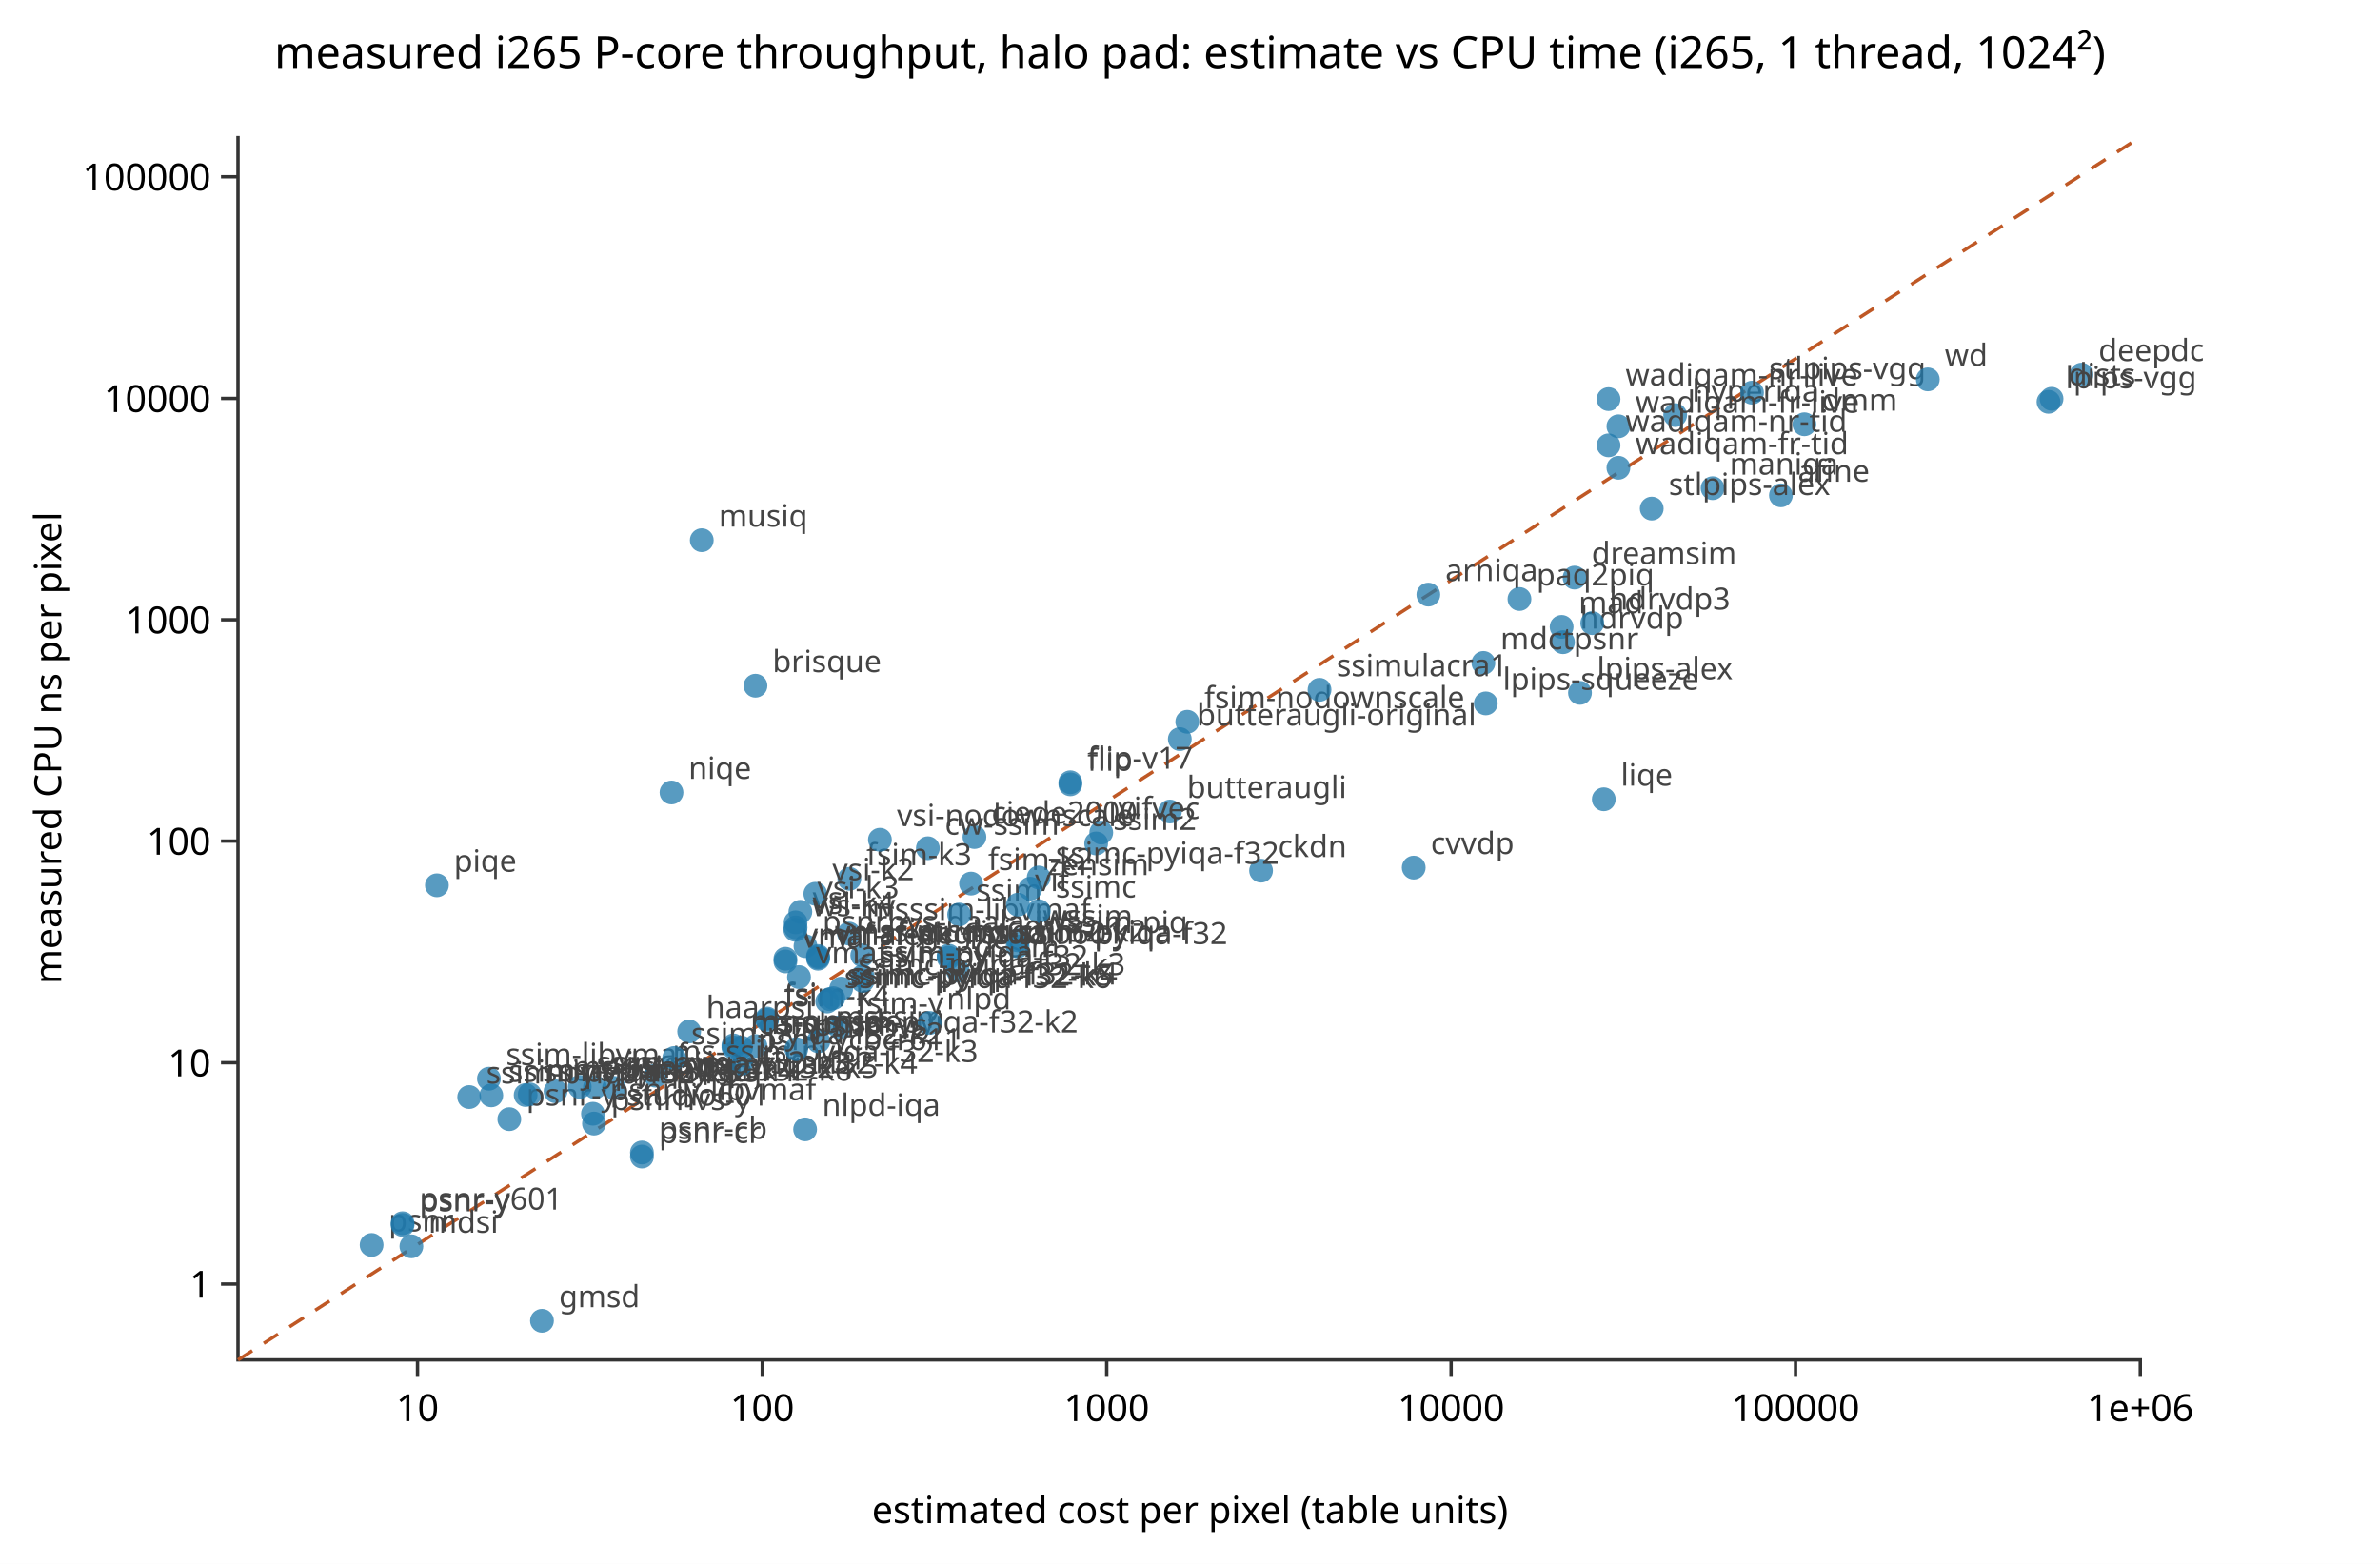
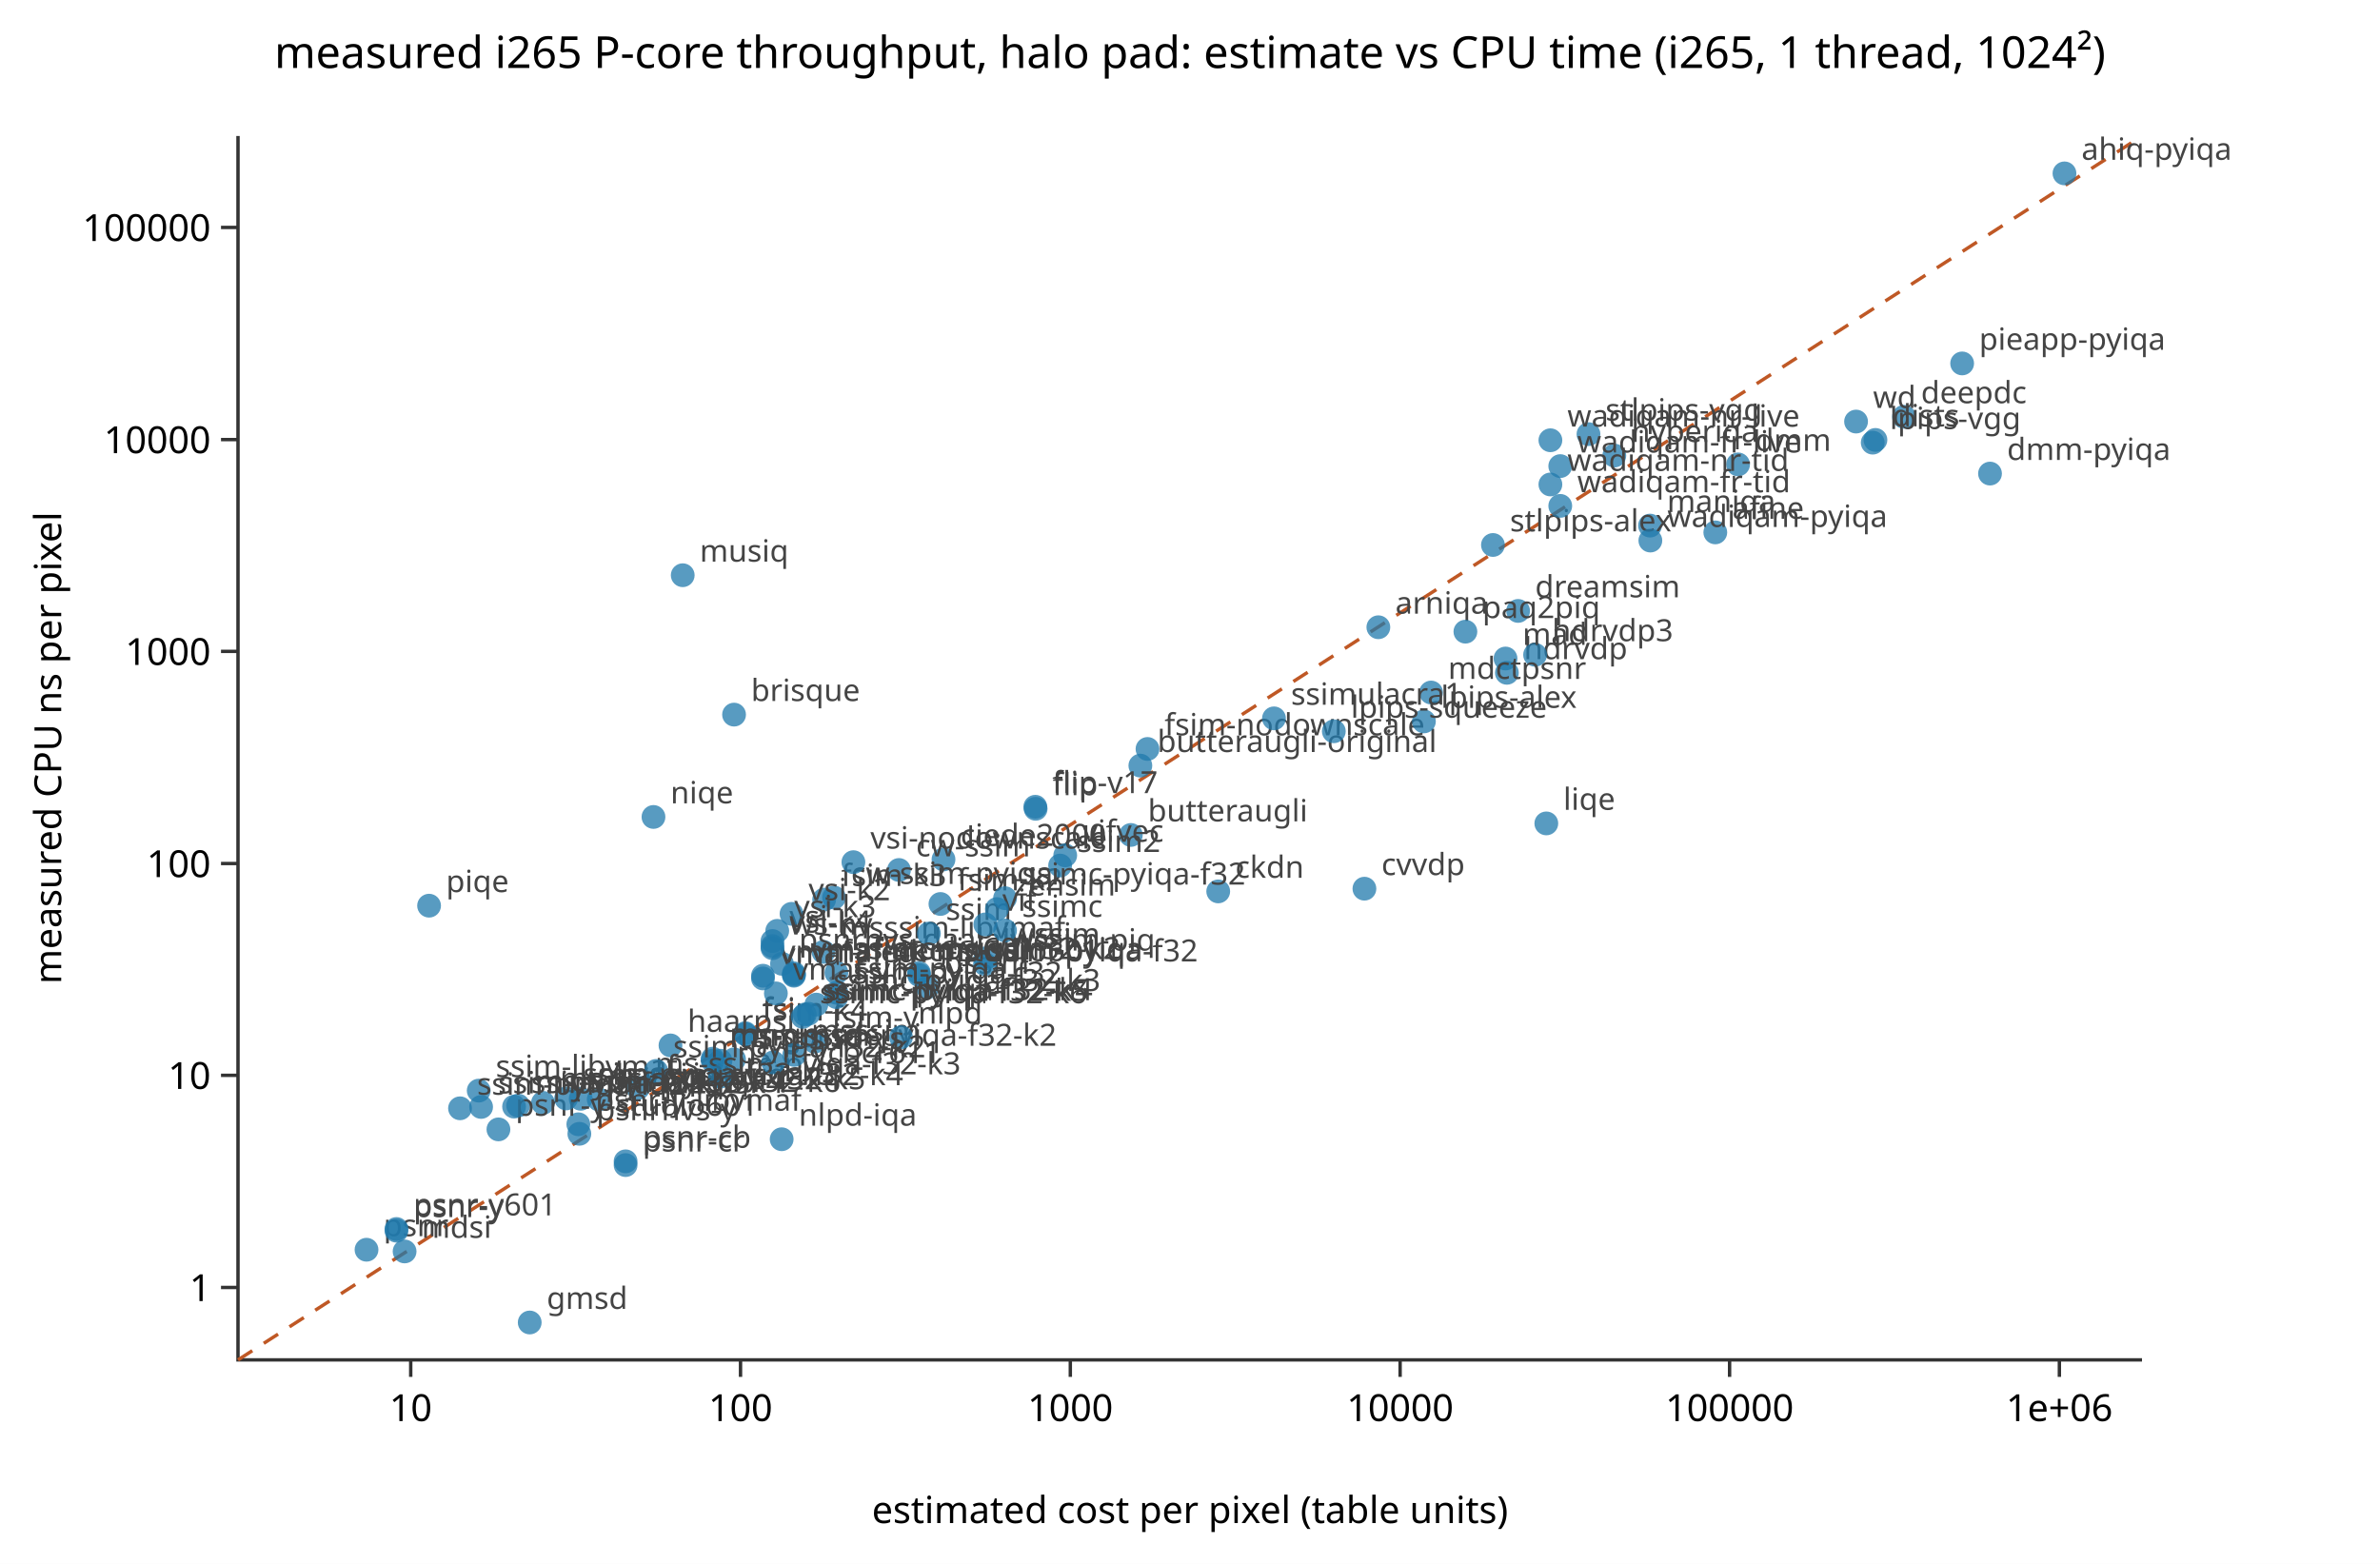
<svg xmlns="http://www.w3.org/2000/svg" viewBox="0 0 700 460" font-family="sans-serif" font-size="11">
  <rect width="700" height="460" fill="white" />
  <text x="350" y="20" text-anchor="middle" font-size="13">measured i265 P-core throughput, halo pad: estimate vs CPU time (i265, 1 thread, 1024²)</text>
  <path d="M70 40V400H630" fill="none" stroke="#333" />
-   <path d="M122.8 400v5" stroke="#333" />
-   <text x="122.8" y="418" text-anchor="middle">10</text>
-   <path d="M224.2 400v5" stroke="#333" />
-   <text x="224.2" y="418" text-anchor="middle">100</text>
-   <path d="M325.5 400v5" stroke="#333" />
-   <text x="325.5" y="418" text-anchor="middle">1000</text>
-   <path d="M426.8 400v5" stroke="#333" />
-   <text x="426.8" y="418" text-anchor="middle">10000</text>
-   <path d="M528.1 400v5" stroke="#333" />
-   <text x="528.1" y="418" text-anchor="middle">100000</text>
-   <path d="M629.5 400v5" stroke="#333" />
-   <text x="629.5" y="418" text-anchor="middle">1e+06</text>
-   <path d="M65 377.7h5" stroke="#333" />
-   <text x="62" y="381.7" text-anchor="end">1</text>
-   <path d="M65 312.6h5" stroke="#333" />
-   <text x="62" y="316.6" text-anchor="end">10</text>
-   <path d="M65 247.4h5" stroke="#333" />
-   <text x="62" y="251.4" text-anchor="end">100</text>
-   <path d="M65 182.3h5" stroke="#333" />
-   <text x="62" y="186.3" text-anchor="end">1000</text>
-   <path d="M65 117.2h5" stroke="#333" />
-   <text x="62" y="121.2" text-anchor="end">10000</text>
-   <path d="M65 52.0h5" stroke="#333" />
-   <text x="62" y="56.0" text-anchor="end">100000</text>
+   <path d="M120.8 400v5" stroke="#333" />
+   <text x="120.8" y="418" text-anchor="middle">10</text>
+   <path d="M217.8 400v5" stroke="#333" />
+   <text x="217.8" y="418" text-anchor="middle">100</text>
+   <path d="M314.8 400v5" stroke="#333" />
+   <text x="314.8" y="418" text-anchor="middle">1000</text>
+   <path d="M411.8 400v5" stroke="#333" />
+   <text x="411.8" y="418" text-anchor="middle">10000</text>
+   <path d="M508.7 400v5" stroke="#333" />
+   <text x="508.7" y="418" text-anchor="middle">100000</text>
+   <path d="M605.7 400v5" stroke="#333" />
+   <text x="605.7" y="418" text-anchor="middle">1e+06</text>
+   <path d="M65 378.7h5" stroke="#333" />
+   <text x="62" y="382.7" text-anchor="end">1</text>
+   <path d="M65 316.3h5" stroke="#333" />
+   <text x="62" y="320.3" text-anchor="end">10</text>
+   <path d="M65 254.0h5" stroke="#333" />
+   <text x="62" y="258.0" text-anchor="end">100</text>
+   <path d="M65 191.6h5" stroke="#333" />
+   <text x="62" y="195.6" text-anchor="end">1000</text>
+   <path d="M65 129.3h5" stroke="#333" />
+   <text x="62" y="133.3" text-anchor="end">10000</text>
+   <path d="M65 66.9h5" stroke="#333" />
+   <text x="62" y="70.9" text-anchor="end">100000</text>
  <path d="M70.0 400.0L630.0 40.0" stroke="#bf5825" stroke-dasharray="5 4" />
-   <circle cx="523.8" cy="145.7" r="3.5" fill="#2179ac" fill-opacity=".75" />
-   <text x="528.8" y="141.7" font-size="9" fill="#444">afine</text>
-   <circle cx="420.1" cy="174.9" r="3.5" fill="#2179ac" fill-opacity=".75" />
-   <text x="425.1" y="170.9" font-size="9" fill="#444">arniqa</text>
-   <circle cx="222.2" cy="201.7" r="3.5" fill="#2179ac" fill-opacity=".75" />
-   <text x="227.2" y="197.7" font-size="9" fill="#444">brisque</text>
-   <circle cx="344.1" cy="238.7" r="3.5" fill="#2179ac" fill-opacity=".75" />
-   <text x="349.1" y="234.7" font-size="9" fill="#444">butteraugli</text>
-   <circle cx="347.0" cy="217.4" r="3.5" fill="#2179ac" fill-opacity=".75" />
-   <text x="352.0" y="213.4" font-size="9" fill="#444">butteraugli-original</text>
-   <circle cx="218.0" cy="308.1" r="3.5" fill="#2179ac" fill-opacity=".75" />
-   <text x="223.0" y="304.1" font-size="9" fill="#444">cambi</text>
-   <circle cx="286.6" cy="246.2" r="3.5" fill="#2179ac" fill-opacity=".75" />
-   <text x="291.6" y="242.2" font-size="9" fill="#444">ciede2000</text>
-   <circle cx="370.9" cy="256.1" r="3.5" fill="#2179ac" fill-opacity=".75" />
-   <text x="375.9" y="252.1" font-size="9" fill="#444">ckdn</text>
-   <circle cx="415.8" cy="255.2" r="3.5" fill="#2179ac" fill-opacity=".75" />
-   <text x="420.8" y="251.2" font-size="9" fill="#444">cvvdp</text>
-   <circle cx="272.9" cy="249.5" r="3.5" fill="#2179ac" fill-opacity=".75" />
-   <text x="277.9" y="245.5" font-size="9" fill="#444">cw-ssim</text>
-   <circle cx="612.2" cy="110.2" r="3.5" fill="#2179ac" fill-opacity=".75" />
-   <text x="617.2" y="106.2" font-size="9" fill="#444">deepdc</text>
-   <circle cx="603.4" cy="117.3" r="3.5" fill="#2179ac" fill-opacity=".75" />
-   <text x="608.4" y="113.3" font-size="9" fill="#444">dists</text>
-   <circle cx="530.7" cy="124.8" r="3.5" fill="#2179ac" fill-opacity=".75" />
-   <text x="535.7" y="120.8" font-size="9" fill="#444">dmm</text>
-   <circle cx="463.1" cy="169.9" r="3.5" fill="#2179ac" fill-opacity=".75" />
-   <text x="468.1" y="165.9" font-size="9" fill="#444">dreamsim</text>
-   <circle cx="281.7" cy="285.5" r="3.5" fill="#2179ac" fill-opacity=".75" />
-   <text x="286.7" y="281.5" font-size="9" fill="#444">dssim</text>
-   <circle cx="314.8" cy="230.7" r="3.5" fill="#2179ac" fill-opacity=".75" />
-   <text x="319.8" y="226.7" font-size="9" fill="#444">flip</text>
-   <circle cx="314.8" cy="230.1" r="3.5" fill="#2179ac" fill-opacity=".75" />
-   <text x="319.8" y="226.1" font-size="9" fill="#444">flip-v17</text>
-   <circle cx="225.6" cy="299.6" r="3.5" fill="#2179ac" fill-opacity=".75" />
-   <text x="230.6" y="295.6" font-size="9" fill="#444">fsim</text>
-   <circle cx="285.6" cy="259.9" r="3.5" fill="#2179ac" fill-opacity=".75" />
-   <text x="290.6" y="255.9" font-size="9" fill="#444">fsim-k2</text>
-   <circle cx="249.8" cy="258.5" r="3.5" fill="#2179ac" fill-opacity=".75" />
-   <text x="254.8" y="254.5" font-size="9" fill="#444">fsim-k3</text>
-   <circle cx="225.6" cy="300.0" r="3.5" fill="#2179ac" fill-opacity=".75" />
-   <text x="230.6" y="296.0" font-size="9" fill="#444">fsim-k4</text>
-   <circle cx="349.2" cy="212.3" r="3.5" fill="#2179ac" fill-opacity=".75" />
-   <text x="354.2" y="208.3" font-size="9" fill="#444">fsim-nodownscale</text>
-   <circle cx="246.9" cy="302.2" r="3.5" fill="#2179ac" fill-opacity=".75" />
-   <text x="251.9" y="298.2" font-size="9" fill="#444">fsim-y</text>
-   <circle cx="159.4" cy="388.5" r="3.5" fill="#2179ac" fill-opacity=".75" />
-   <text x="164.4" y="384.5" font-size="9" fill="#444">gmsd</text>
-   <circle cx="202.7" cy="303.4" r="3.5" fill="#2179ac" fill-opacity=".75" />
-   <text x="207.7" y="299.4" font-size="9" fill="#444">haarpsi</text>
-   <circle cx="180.6" cy="320.0" r="3.5" fill="#2179ac" fill-opacity=".75" />
-   <text x="185.6" y="316.0" font-size="9" fill="#444">haarpsi-y</text>
-   <circle cx="459.7" cy="188.9" r="3.5" fill="#2179ac" fill-opacity=".75" />
-   <text x="464.7" y="184.9" font-size="9" fill="#444">hdrvdp</text>
-   <circle cx="468.3" cy="183.3" r="3.5" fill="#2179ac" fill-opacity=".75" />
-   <text x="473.3" y="179.3" font-size="9" fill="#444">hdrvdp3</text>
-   <circle cx="492.7" cy="122.1" r="3.5" fill="#2179ac" fill-opacity=".75" />
-   <text x="497.7" y="118.1" font-size="9" fill="#444">hyperiqa</text>
-   <circle cx="299.4" cy="276.6" r="3.5" fill="#2179ac" fill-opacity=".75" />
-   <text x="304.4" y="272.6" font-size="9" fill="#444">iwssim</text>
-   <circle cx="299.3" cy="278.4" r="3.5" fill="#2179ac" fill-opacity=".75" />
-   <text x="304.3" y="274.4" font-size="9" fill="#444">iwssim-piq</text>
-   <circle cx="471.7" cy="235.1" r="3.5" fill="#2179ac" fill-opacity=".75" />
-   <text x="476.7" y="231.1" font-size="9" fill="#444">liqe</text>
-   <circle cx="464.7" cy="203.8" r="3.5" fill="#2179ac" fill-opacity=".75" />
-   <text x="469.7" y="199.8" font-size="9" fill="#444">lpips-alex</text>
-   <circle cx="437.0" cy="206.9" r="3.5" fill="#2179ac" fill-opacity=".75" />
-   <text x="442.0" y="202.9" font-size="9" fill="#444">lpips-squeeze</text>
-   <circle cx="602.5" cy="118.2" r="3.5" fill="#2179ac" fill-opacity=".75" />
-   <text x="607.5" y="114.2" font-size="9" fill="#444">lpips-vgg</text>
-   <circle cx="459.3" cy="184.4" r="3.5" fill="#2179ac" fill-opacity=".75" />
-   <text x="464.3" y="180.4" font-size="9" fill="#444">mad</text>
-   <circle cx="503.7" cy="143.6" r="3.5" fill="#2179ac" fill-opacity=".75" />
-   <text x="508.7" y="139.6" font-size="9" fill="#444">maniqa</text>
-   <circle cx="436.3" cy="195.0" r="3.5" fill="#2179ac" fill-opacity=".75" />
-   <text x="441.3" y="191.0" font-size="9" fill="#444">mdctpsnr</text>
-   <circle cx="121.0" cy="366.6" r="3.5" fill="#2179ac" fill-opacity=".75" />
-   <text x="126.0" y="362.6" font-size="9" fill="#444">mdsi</text>
-   <circle cx="215.7" cy="308.1" r="3.5" fill="#2179ac" fill-opacity=".75" />
-   <text x="220.7" y="304.1" font-size="9" fill="#444">ms-gmsd</text>
-   <circle cx="215.7" cy="307.5" r="3.5" fill="#2179ac" fill-opacity=".75" />
-   <text x="220.7" y="303.5" font-size="9" fill="#444">ms-gmsdc</text>
-   <circle cx="279.0" cy="281.1" r="3.5" fill="#2179ac" fill-opacity=".75" />
-   <text x="284.0" y="277.1" font-size="9" fill="#444">ms-ssim-pyiqa</text>
-   <circle cx="279.0" cy="281.7" r="3.5" fill="#2179ac" fill-opacity=".75" />
-   <text x="284.0" y="277.7" font-size="9" fill="#444">ms-ssim-pyiqa-f32</text>
-   <circle cx="222.2" cy="307.7" r="3.5" fill="#2179ac" fill-opacity=".75" />
-   <text x="227.2" y="303.7" font-size="9" fill="#444">ms-ssim-pyiqa-f32-k2</text>
-   <circle cx="192.8" cy="316.4" r="3.5" fill="#2179ac" fill-opacity=".75" />
-   <text x="197.8" y="312.4" font-size="9" fill="#444">ms-ssim-pyiqa-f32-k3</text>
-   <circle cx="175.0" cy="319.8" r="3.5" fill="#2179ac" fill-opacity=".75" />
-   <text x="180.0" y="315.8" font-size="9" fill="#444">ms-ssim-pyiqa-f32-k4</text>
-   <circle cx="163.4" cy="321.0" r="3.5" fill="#2179ac" fill-opacity=".75" />
-   <text x="168.4" y="317.0" font-size="9" fill="#444">ms-ssim-pyiqa-f32-k5</text>
-   <circle cx="155.8" cy="321.9" r="3.5" fill="#2179ac" fill-opacity=".75" />
-   <text x="160.8" y="317.9" font-size="9" fill="#444">ms-ssim-pyiqa-f32-k6</text>
-   <circle cx="240.7" cy="306.3" r="3.5" fill="#2179ac" fill-opacity=".75" />
-   <text x="245.7" y="302.3" font-size="9" fill="#444">msssim</text>
-   <circle cx="249.7" cy="274.6" r="3.5" fill="#2179ac" fill-opacity=".75" />
-   <text x="254.7" y="270.6" font-size="9" fill="#444">msssim-libvmaf</text>
-   <circle cx="206.4" cy="158.9" r="3.5" fill="#2179ac" fill-opacity=".75" />
-   <text x="211.4" y="154.9" font-size="9" fill="#444">musiq</text>
-   <circle cx="197.5" cy="233.1" r="3.5" fill="#2179ac" fill-opacity=".75" />
-   <text x="202.5" y="229.1" font-size="9" fill="#444">niqe</text>
-   <circle cx="273.4" cy="300.9" r="3.5" fill="#2179ac" fill-opacity=".75" />
-   <text x="278.4" y="296.9" font-size="9" fill="#444">nlpd</text>
-   <circle cx="236.8" cy="332.2" r="3.5" fill="#2179ac" fill-opacity=".75" />
-   <text x="241.8" y="328.2" font-size="9" fill="#444">nlpd-iqa</text>
-   <circle cx="446.9" cy="176.2" r="3.5" fill="#2179ac" fill-opacity=".75" />
-   <text x="451.9" y="172.2" font-size="9" fill="#444">paq2piq</text>
-   <circle cx="128.5" cy="260.4" r="3.5" fill="#2179ac" fill-opacity=".75" />
-   <text x="133.5" y="256.4" font-size="9" fill="#444">piqe</text>
-   <circle cx="109.3" cy="366.2" r="3.5" fill="#2179ac" fill-opacity=".75" />
-   <text x="114.3" y="362.2" font-size="9" fill="#444">psnr</text>
-   <circle cx="188.8" cy="339.0" r="3.5" fill="#2179ac" fill-opacity=".75" />
-   <text x="193.8" y="335.0" font-size="9" fill="#444">psnr-cb</text>
-   <circle cx="188.8" cy="340.2" r="3.5" fill="#2179ac" fill-opacity=".75" />
-   <text x="193.8" y="336.2" font-size="9" fill="#444">psnr-cr</text>
-   <circle cx="118.4" cy="360.3" r="3.5" fill="#2179ac" fill-opacity=".75" />
-   <text x="123.4" y="356.3" font-size="9" fill="#444">psnr-y</text>
-   <circle cx="174.4" cy="327.6" r="3.5" fill="#2179ac" fill-opacity=".75" />
-   <text x="179.4" y="323.6" font-size="9" fill="#444">psnr-y-libvmaf</text>
-   <circle cx="149.8" cy="329.2" r="3.5" fill="#2179ac" fill-opacity=".75" />
-   <text x="154.8" y="325.2" font-size="9" fill="#444">psnr-y-studio601</text>
-   <circle cx="118.4" cy="359.8" r="3.5" fill="#2179ac" fill-opacity=".75" />
-   <text x="123.4" y="355.8" font-size="9" fill="#444">psnr-y601</text>
-   <circle cx="217.9" cy="312.9" r="3.5" fill="#2179ac" fill-opacity=".75" />
-   <text x="222.9" y="308.9" font-size="9" fill="#444">psnr-ycbcr611</text>
-   <circle cx="234.2" cy="308.6" r="3.5" fill="#2179ac" fill-opacity=".75" />
-   <text x="239.2" y="304.6" font-size="9" fill="#444">psnrhvs</text>
-   <circle cx="236.9" cy="278.3" r="3.5" fill="#2179ac" fill-opacity=".75" />
-   <text x="241.9" y="274.3" font-size="9" fill="#444">psnrhvs-daala</text>
-   <circle cx="174.7" cy="330.5" r="3.5" fill="#2179ac" fill-opacity=".75" />
-   <text x="179.7" y="326.5" font-size="9" fill="#444">psnrhvs-y</text>
-   <circle cx="282.1" cy="269.0" r="3.5" fill="#2179ac" fill-opacity=".75" />
-   <text x="287.1" y="265.0" font-size="9" fill="#444">ssim</text>
-   <circle cx="143.8" cy="317.3" r="3.5" fill="#2179ac" fill-opacity=".75" />
-   <text x="148.8" y="313.3" font-size="9" fill="#444">ssim-libvmaf</text>
-   <circle cx="253.7" cy="287.2" r="3.5" fill="#2179ac" fill-opacity=".75" />
-   <text x="258.7" y="283.2" font-size="9" fill="#444">ssim-pyiqa</text>
-   <circle cx="253.7" cy="288.5" r="3.5" fill="#2179ac" fill-opacity=".75" />
-   <text x="258.7" y="284.5" font-size="9" fill="#444">ssim-pyiqa-f32</text>
-   <circle cx="198.3" cy="311.2" r="3.5" fill="#2179ac" fill-opacity=".75" />
-   <text x="203.3" y="307.2" font-size="9" fill="#444">ssim-pyiqa-f32-k2</text>
-   <circle cx="170.5" cy="319.7" r="3.5" fill="#2179ac" fill-opacity=".75" />
-   <text x="175.5" y="315.7" font-size="9" fill="#444">ssim-pyiqa-f32-k3</text>
-   <circle cx="154.6" cy="322.1" r="3.5" fill="#2179ac" fill-opacity=".75" />
-   <text x="159.6" y="318.1" font-size="9" fill="#444">ssim-pyiqa-f32-k4</text>
-   <circle cx="144.5" cy="322.2" r="3.5" fill="#2179ac" fill-opacity=".75" />
-   <text x="149.5" y="318.2" font-size="9" fill="#444">ssim-pyiqa-f32-k5</text>
-   <circle cx="138.0" cy="322.7" r="3.5" fill="#2179ac" fill-opacity=".75" />
-   <text x="143.0" y="318.7" font-size="9" fill="#444">ssim-pyiqa-f32-k6</text>
-   <circle cx="322.4" cy="248.1" r="3.5" fill="#2179ac" fill-opacity=".75" />
-   <text x="327.4" y="244.1" font-size="9" fill="#444">ssim2</text>
-   <circle cx="305.5" cy="268.0" r="3.5" fill="#2179ac" fill-opacity=".75" />
-   <text x="310.5" y="264.0" font-size="9" fill="#444">ssimc</text>
-   <circle cx="305.5" cy="258.1" r="3.5" fill="#2179ac" fill-opacity=".75" />
-   <text x="310.5" y="254.1" font-size="9" fill="#444">ssimc-pyiqa-f32</text>
-   <circle cx="253.6" cy="281.0" r="3.5" fill="#2179ac" fill-opacity=".75" />
-   <text x="258.6" y="277.0" font-size="9" fill="#444">ssimc-pyiqa-f32-k2</text>
-   <circle cx="247.4" cy="290.8" r="3.5" fill="#2179ac" fill-opacity=".75" />
-   <text x="252.4" y="286.8" font-size="9" fill="#444">ssimc-pyiqa-f32-k3</text>
-   <circle cx="245.1" cy="293.6" r="3.5" fill="#2179ac" fill-opacity=".75" />
-   <text x="250.1" y="289.6" font-size="9" fill="#444">ssimc-pyiqa-f32-k4</text>
-   <circle cx="244.0" cy="293.9" r="3.5" fill="#2179ac" fill-opacity=".75" />
-   <text x="249.0" y="289.9" font-size="9" fill="#444">ssimc-pyiqa-f32-k5</text>
-   <circle cx="243.3" cy="294.6" r="3.5" fill="#2179ac" fill-opacity=".75" />
-   <text x="248.3" y="290.6" font-size="9" fill="#444">ssimc-pyiqa-f32-k6</text>
-   <circle cx="388.1" cy="202.9" r="3.5" fill="#2179ac" fill-opacity=".75" />
-   <text x="393.1" y="198.9" font-size="9" fill="#444">ssimulacra1</text>
-   <circle cx="485.8" cy="149.6" r="3.5" fill="#2179ac" fill-opacity=".75" />
-   <text x="490.8" y="145.6" font-size="9" fill="#444">stlpips-alex</text>
-   <circle cx="515.3" cy="115.5" r="3.5" fill="#2179ac" fill-opacity=".75" />
-   <text x="520.3" y="111.5" font-size="9" fill="#444">stlpips-vgg</text>
-   <circle cx="299.4" cy="266.1" r="3.5" fill="#2179ac" fill-opacity=".75" />
-   <text x="304.4" y="262.1" font-size="9" fill="#444">vif</text>
-   <circle cx="323.9" cy="244.9" r="3.5" fill="#2179ac" fill-opacity=".75" />
-   <text x="328.9" y="240.9" font-size="9" fill="#444">vifvec</text>
-   <circle cx="231.0" cy="282.8" r="3.5" fill="#2179ac" fill-opacity=".75" />
-   <text x="236.0" y="278.8" font-size="9" fill="#444">vmaf</text>
-   <circle cx="240.6" cy="282.0" r="3.5" fill="#2179ac" fill-opacity=".75" />
-   <text x="245.6" y="278.0" font-size="9" fill="#444">vmaf-4k</text>
-   <circle cx="231.0" cy="282.0" r="3.5" fill="#2179ac" fill-opacity=".75" />
-   <text x="236.0" y="278.0" font-size="9" fill="#444">vmaf-neg</text>
-   <circle cx="240.6" cy="281.6" r="3.5" fill="#2179ac" fill-opacity=".75" />
-   <text x="245.6" y="277.6" font-size="9" fill="#444">vmaf-neg-studio601</text>
-   <circle cx="240.6" cy="281.2" r="3.5" fill="#2179ac" fill-opacity=".75" />
-   <text x="245.6" y="277.2" font-size="9" fill="#444">vmaf-studio601</text>
-   <circle cx="235.0" cy="287.4" r="3.5" fill="#2179ac" fill-opacity=".75" />
-   <text x="240.0" y="283.4" font-size="9" fill="#444">vmaf-v1</text>
-   <circle cx="234.0" cy="271.3" r="3.5" fill="#2179ac" fill-opacity=".75" />
-   <text x="239.0" y="267.3" font-size="9" fill="#444">vsi</text>
-   <circle cx="239.8" cy="262.9" r="3.5" fill="#2179ac" fill-opacity=".75" />
-   <text x="244.8" y="258.9" font-size="9" fill="#444">vsi-k2</text>
-   <circle cx="235.4" cy="268.2" r="3.5" fill="#2179ac" fill-opacity=".75" />
-   <text x="240.4" y="264.2" font-size="9" fill="#444">vsi-k3</text>
-   <circle cx="234.0" cy="272.8" r="3.5" fill="#2179ac" fill-opacity=".75" />
-   <text x="239.0" y="268.8" font-size="9" fill="#444">vsi-k4</text>
-   <circle cx="258.8" cy="247.0" r="3.5" fill="#2179ac" fill-opacity=".75" />
-   <text x="263.8" y="243.0" font-size="9" fill="#444">vsi-nodownscale</text>
-   <circle cx="476.0" cy="125.4" r="3.5" fill="#2179ac" fill-opacity=".75" />
-   <text x="481.0" y="121.4" font-size="9" fill="#444">wadiqam-fr-live</text>
-   <circle cx="476.0" cy="137.6" r="3.5" fill="#2179ac" fill-opacity=".75" />
-   <text x="481.0" y="133.6" font-size="9" fill="#444">wadiqam-fr-tid</text>
-   <circle cx="473.1" cy="117.4" r="3.5" fill="#2179ac" fill-opacity=".75" />
-   <text x="478.1" y="113.4" font-size="9" fill="#444">wadiqam-nr-live</text>
-   <circle cx="473.1" cy="131.0" r="3.5" fill="#2179ac" fill-opacity=".75" />
-   <text x="478.1" y="127.0" font-size="9" fill="#444">wadiqam-nr-tid</text>
-   <circle cx="567.0" cy="111.6" r="3.5" fill="#2179ac" fill-opacity=".75" />
-   <text x="572.0" y="107.6" font-size="9" fill="#444">wd</text>
-   <circle cx="233.9" cy="273.5" r="3.5" fill="#2179ac" fill-opacity=".75" />
-   <text x="238.9" y="269.5" font-size="9" fill="#444">ws-hv</text>
-   <circle cx="303.0" cy="261.4" r="3.5" fill="#2179ac" fill-opacity=".75" />
-   <text x="308.0" y="257.4" font-size="9" fill="#444">zensim</text>
+   <circle cx="504.5" cy="156.6" r="3.5" fill="#2179ac" fill-opacity=".75" />
+   <text x="509.5" y="152.6" font-size="9" fill="#444">afine</text>
+   <circle cx="607.2" cy="51.0" r="3.5" fill="#2179ac" fill-opacity=".75" />
+   <text x="612.2" y="47.0" font-size="9" fill="#444">ahiq-pyiqa</text>
+   <circle cx="405.4" cy="184.5" r="3.5" fill="#2179ac" fill-opacity=".75" />
+   <text x="410.4" y="180.5" font-size="9" fill="#444">arniqa</text>
+   <circle cx="215.9" cy="210.2" r="3.5" fill="#2179ac" fill-opacity=".75" />
+   <text x="220.9" y="206.2" font-size="9" fill="#444">brisque</text>
+   <circle cx="332.6" cy="245.6" r="3.5" fill="#2179ac" fill-opacity=".75" />
+   <text x="337.6" y="241.6" font-size="9" fill="#444">butteraugli</text>
+   <circle cx="335.4" cy="225.2" r="3.5" fill="#2179ac" fill-opacity=".75" />
+   <text x="340.4" y="221.2" font-size="9" fill="#444">butteraugli-original</text>
+   <circle cx="211.9" cy="312.0" r="3.5" fill="#2179ac" fill-opacity=".75" />
+   <text x="216.9" y="308.0" font-size="9" fill="#444">cambi</text>
+   <circle cx="277.5" cy="252.8" r="3.5" fill="#2179ac" fill-opacity=".75" />
+   <text x="282.5" y="248.8" font-size="9" fill="#444">ciede2000</text>
+   <circle cx="358.3" cy="262.2" r="3.5" fill="#2179ac" fill-opacity=".75" />
+   <text x="363.3" y="258.2" font-size="9" fill="#444">ckdn</text>
+   <circle cx="401.3" cy="261.4" r="3.5" fill="#2179ac" fill-opacity=".75" />
+   <text x="406.3" y="257.4" font-size="9" fill="#444">cvvdp</text>
+   <circle cx="264.4" cy="255.9" r="3.5" fill="#2179ac" fill-opacity=".75" />
+   <text x="269.4" y="251.9" font-size="9" fill="#444">cw-ssim</text>
+   <circle cx="245.3" cy="264.0" r="3.5" fill="#2179ac" fill-opacity=".75" />
+   <text x="250.3" y="260.0" font-size="9" fill="#444">cw-ssim-pyiqa</text>
+   <circle cx="560.0" cy="122.6" r="3.5" fill="#2179ac" fill-opacity=".75" />
+   <text x="565.0" y="118.6" font-size="9" fill="#444">deepdc</text>
+   <circle cx="551.6" cy="129.4" r="3.5" fill="#2179ac" fill-opacity=".75" />
+   <text x="556.6" y="125.4" font-size="9" fill="#444">dists</text>
+   <circle cx="511.2" cy="136.6" r="3.5" fill="#2179ac" fill-opacity=".75" />
+   <text x="516.2" y="132.6" font-size="9" fill="#444">dmm</text>
+   <circle cx="585.3" cy="139.3" r="3.5" fill="#2179ac" fill-opacity=".75" />
+   <text x="590.3" y="135.3" font-size="9" fill="#444">dmm-pyiqa</text>
+   <circle cx="446.5" cy="179.7" r="3.5" fill="#2179ac" fill-opacity=".75" />
+   <text x="451.5" y="175.7" font-size="9" fill="#444">dreamsim</text>
+   <circle cx="272.8" cy="290.4" r="3.5" fill="#2179ac" fill-opacity=".75" />
+   <text x="277.8" y="286.4" font-size="9" fill="#444">dssim</text>
+   <circle cx="304.6" cy="237.9" r="3.5" fill="#2179ac" fill-opacity=".75" />
+   <text x="309.6" y="233.9" font-size="9" fill="#444">flip</text>
+   <circle cx="304.5" cy="237.3" r="3.5" fill="#2179ac" fill-opacity=".75" />
+   <text x="309.5" y="233.3" font-size="9" fill="#444">flip-v17</text>
+   <circle cx="219.2" cy="303.9" r="3.5" fill="#2179ac" fill-opacity=".75" />
+   <text x="224.2" y="299.9" font-size="9" fill="#444">fsim</text>
+   <circle cx="276.6" cy="265.9" r="3.5" fill="#2179ac" fill-opacity=".75" />
+   <text x="281.6" y="261.9" font-size="9" fill="#444">fsim-k2</text>
+   <circle cx="242.4" cy="264.6" r="3.5" fill="#2179ac" fill-opacity=".75" />
+   <text x="247.4" y="260.6" font-size="9" fill="#444">fsim-k3</text>
+   <circle cx="219.2" cy="304.2" r="3.5" fill="#2179ac" fill-opacity=".75" />
+   <text x="224.2" y="300.2" font-size="9" fill="#444">fsim-k4</text>
+   <circle cx="337.5" cy="220.3" r="3.5" fill="#2179ac" fill-opacity=".75" />
+   <text x="342.5" y="216.3" font-size="9" fill="#444">fsim-nodownscale</text>
+   <circle cx="239.6" cy="306.4" r="3.5" fill="#2179ac" fill-opacity=".75" />
+   <text x="244.6" y="302.4" font-size="9" fill="#444">fsim-y</text>
+   <circle cx="155.8" cy="389.0" r="3.5" fill="#2179ac" fill-opacity=".75" />
+   <text x="160.8" y="385.0" font-size="9" fill="#444">gmsd</text>
+   <circle cx="197.2" cy="307.5" r="3.5" fill="#2179ac" fill-opacity=".75" />
+   <text x="202.2" y="303.5" font-size="9" fill="#444">haarpsi</text>
+   <circle cx="176.1" cy="323.4" r="3.5" fill="#2179ac" fill-opacity=".75" />
+   <text x="181.1" y="319.4" font-size="9" fill="#444">haarpsi-y</text>
+   <circle cx="443.2" cy="197.9" r="3.5" fill="#2179ac" fill-opacity=".75" />
+   <text x="448.2" y="193.9" font-size="9" fill="#444">hdrvdp</text>
+   <circle cx="451.5" cy="192.6" r="3.5" fill="#2179ac" fill-opacity=".75" />
+   <text x="456.5" y="188.6" font-size="9" fill="#444">hdrvdp3</text>
+   <circle cx="474.8" cy="134.0" r="3.5" fill="#2179ac" fill-opacity=".75" />
+   <text x="479.8" y="130.0" font-size="9" fill="#444">hyperiqa</text>
+   <circle cx="289.8" cy="281.9" r="3.5" fill="#2179ac" fill-opacity=".75" />
+   <text x="294.8" y="277.9" font-size="9" fill="#444">iwssim</text>
+   <circle cx="289.7" cy="283.6" r="3.5" fill="#2179ac" fill-opacity=".75" />
+   <text x="294.7" y="279.6" font-size="9" fill="#444">iwssim-piq</text>
+   <circle cx="454.8" cy="242.2" r="3.5" fill="#2179ac" fill-opacity=".75" />
+   <text x="459.8" y="238.2" font-size="9" fill="#444">liqe</text>
+   <circle cx="418.8" cy="212.2" r="3.5" fill="#2179ac" fill-opacity=".75" />
+   <text x="423.8" y="208.2" font-size="9" fill="#444">lpips-alex</text>
+   <circle cx="392.3" cy="215.1" r="3.5" fill="#2179ac" fill-opacity=".75" />
+   <text x="397.3" y="211.1" font-size="9" fill="#444">lpips-squeeze</text>
+   <circle cx="550.8" cy="130.2" r="3.5" fill="#2179ac" fill-opacity=".75" />
+   <text x="555.8" y="126.2" font-size="9" fill="#444">lpips-vgg</text>
+   <circle cx="442.8" cy="193.7" r="3.5" fill="#2179ac" fill-opacity=".75" />
+   <text x="447.8" y="189.7" font-size="9" fill="#444">mad</text>
+   <circle cx="485.3" cy="154.6" r="3.5" fill="#2179ac" fill-opacity=".75" />
+   <text x="490.3" y="150.6" font-size="9" fill="#444">maniqa</text>
+   <circle cx="420.9" cy="203.7" r="3.5" fill="#2179ac" fill-opacity=".75" />
+   <text x="425.9" y="199.7" font-size="9" fill="#444">mdctpsnr</text>
+   <circle cx="119.0" cy="368.1" r="3.5" fill="#2179ac" fill-opacity=".75" />
+   <text x="124.0" y="364.1" font-size="9" fill="#444">mdsi</text>
+   <circle cx="209.6" cy="312.0" r="3.5" fill="#2179ac" fill-opacity=".75" />
+   <text x="214.6" y="308.0" font-size="9" fill="#444">ms-gmsd</text>
+   <circle cx="209.6" cy="311.4" r="3.5" fill="#2179ac" fill-opacity=".75" />
+   <text x="214.6" y="307.4" font-size="9" fill="#444">ms-gmsdc</text>
+   <circle cx="270.3" cy="286.2" r="3.5" fill="#2179ac" fill-opacity=".75" />
+   <text x="275.3" y="282.2" font-size="9" fill="#444">ms-ssim-pyiqa</text>
+   <circle cx="270.3" cy="286.8" r="3.5" fill="#2179ac" fill-opacity=".75" />
+   <text x="275.3" y="282.8" font-size="9" fill="#444">ms-ssim-pyiqa-f32</text>
+   <circle cx="215.9" cy="311.6" r="3.5" fill="#2179ac" fill-opacity=".75" />
+   <text x="220.9" y="307.6" font-size="9" fill="#444">ms-ssim-pyiqa-f32-k2</text>
+   <circle cx="187.7" cy="320.0" r="3.5" fill="#2179ac" fill-opacity=".75" />
+   <text x="192.7" y="316.0" font-size="9" fill="#444">ms-ssim-pyiqa-f32-k3</text>
+   <circle cx="170.8" cy="323.2" r="3.5" fill="#2179ac" fill-opacity=".75" />
+   <text x="175.8" y="319.2" font-size="9" fill="#444">ms-ssim-pyiqa-f32-k4</text>
+   <circle cx="159.7" cy="324.4" r="3.5" fill="#2179ac" fill-opacity=".75" />
+   <text x="164.7" y="320.4" font-size="9" fill="#444">ms-ssim-pyiqa-f32-k5</text>
+   <circle cx="152.4" cy="325.2" r="3.5" fill="#2179ac" fill-opacity=".75" />
+   <text x="157.4" y="321.2" font-size="9" fill="#444">ms-ssim-pyiqa-f32-k6</text>
+   <circle cx="233.6" cy="310.3" r="3.5" fill="#2179ac" fill-opacity=".75" />
+   <text x="238.6" y="306.3" font-size="9" fill="#444">msssim</text>
+   <circle cx="242.2" cy="280.0" r="3.5" fill="#2179ac" fill-opacity=".75" />
+   <text x="247.2" y="276.0" font-size="9" fill="#444">msssim-libvmaf</text>
+   <circle cx="200.8" cy="169.2" r="3.5" fill="#2179ac" fill-opacity=".75" />
+   <text x="205.8" y="165.2" font-size="9" fill="#444">musiq</text>
+   <circle cx="192.2" cy="240.3" r="3.5" fill="#2179ac" fill-opacity=".75" />
+   <text x="197.2" y="236.3" font-size="9" fill="#444">niqe</text>
+   <circle cx="265.0" cy="305.1" r="3.5" fill="#2179ac" fill-opacity=".75" />
+   <text x="270.0" y="301.1" font-size="9" fill="#444">nlpd</text>
+   <circle cx="229.9" cy="335.1" r="3.5" fill="#2179ac" fill-opacity=".75" />
+   <text x="234.9" y="331.1" font-size="9" fill="#444">nlpd-iqa</text>
+   <circle cx="431.0" cy="185.8" r="3.5" fill="#2179ac" fill-opacity=".75" />
+   <text x="436.0" y="181.8" font-size="9" fill="#444">paq2piq</text>
+   <circle cx="577.1" cy="106.9" r="3.5" fill="#2179ac" fill-opacity=".75" />
+   <text x="582.1" y="102.9" font-size="9" fill="#444">pieapp-pyiqa</text>
+   <circle cx="126.2" cy="266.4" r="3.5" fill="#2179ac" fill-opacity=".75" />
+   <text x="131.2" y="262.4" font-size="9" fill="#444">piqe</text>
+   <circle cx="107.8" cy="367.6" r="3.5" fill="#2179ac" fill-opacity=".75" />
+   <text x="112.8" y="363.6" font-size="9" fill="#444">psnr</text>
+   <circle cx="184.0" cy="341.6" r="3.5" fill="#2179ac" fill-opacity=".75" />
+   <text x="189.0" y="337.6" font-size="9" fill="#444">psnr-cb</text>
+   <circle cx="184.0" cy="342.7" r="3.5" fill="#2179ac" fill-opacity=".75" />
+   <text x="189.0" y="338.7" font-size="9" fill="#444">psnr-cr</text>
+   <circle cx="116.6" cy="362.0" r="3.5" fill="#2179ac" fill-opacity=".75" />
+   <text x="121.6" y="358.0" font-size="9" fill="#444">psnr-y</text>
+   <circle cx="170.1" cy="330.7" r="3.5" fill="#2179ac" fill-opacity=".75" />
+   <text x="175.1" y="326.7" font-size="9" fill="#444">psnr-y-libvmaf</text>
+   <circle cx="146.6" cy="332.2" r="3.5" fill="#2179ac" fill-opacity=".75" />
+   <text x="151.6" y="328.2" font-size="9" fill="#444">psnr-y-studio601</text>
+   <circle cx="116.6" cy="361.5" r="3.5" fill="#2179ac" fill-opacity=".75" />
+   <text x="121.6" y="357.5" font-size="9" fill="#444">psnr-y601</text>
+   <circle cx="211.8" cy="316.7" r="3.5" fill="#2179ac" fill-opacity=".75" />
+   <text x="216.8" y="312.7" font-size="9" fill="#444">psnr-ycbcr611</text>
+   <circle cx="227.4" cy="312.5" r="3.5" fill="#2179ac" fill-opacity=".75" />
+   <text x="232.4" y="308.5" font-size="9" fill="#444">psnrhvs</text>
+   <circle cx="230.0" cy="283.5" r="3.5" fill="#2179ac" fill-opacity=".75" />
+   <text x="235.0" y="279.5" font-size="9" fill="#444">psnrhvs-daala</text>
+   <circle cx="170.4" cy="333.5" r="3.5" fill="#2179ac" fill-opacity=".75" />
+   <text x="175.4" y="329.5" font-size="9" fill="#444">psnrhvs-y</text>
+   <circle cx="273.2" cy="274.6" r="3.5" fill="#2179ac" fill-opacity=".75" />
+   <text x="278.2" y="270.6" font-size="9" fill="#444">ssim</text>
+   <circle cx="140.8" cy="320.8" r="3.5" fill="#2179ac" fill-opacity=".75" />
+   <text x="145.8" y="316.8" font-size="9" fill="#444">ssim-libvmaf</text>
+   <circle cx="246.0" cy="292.0" r="3.5" fill="#2179ac" fill-opacity=".75" />
+   <text x="251.0" y="288.0" font-size="9" fill="#444">ssim-pyiqa</text>
+   <circle cx="246.0" cy="293.3" r="3.5" fill="#2179ac" fill-opacity=".75" />
+   <text x="251.0" y="289.3" font-size="9" fill="#444">ssim-pyiqa-f32</text>
+   <circle cx="193.0" cy="315.0" r="3.5" fill="#2179ac" fill-opacity=".75" />
+   <text x="198.0" y="311.0" font-size="9" fill="#444">ssim-pyiqa-f32-k2</text>
+   <circle cx="166.5" cy="323.1" r="3.5" fill="#2179ac" fill-opacity=".75" />
+   <text x="171.5" y="319.1" font-size="9" fill="#444">ssim-pyiqa-f32-k3</text>
+   <circle cx="151.2" cy="325.5" r="3.5" fill="#2179ac" fill-opacity=".75" />
+   <text x="156.2" y="321.5" font-size="9" fill="#444">ssim-pyiqa-f32-k4</text>
+   <circle cx="141.5" cy="325.6" r="3.5" fill="#2179ac" fill-opacity=".75" />
+   <text x="146.5" y="321.6" font-size="9" fill="#444">ssim-pyiqa-f32-k5</text>
+   <circle cx="135.3" cy="326.0" r="3.5" fill="#2179ac" fill-opacity=".75" />
+   <text x="140.3" y="322.0" font-size="9" fill="#444">ssim-pyiqa-f32-k6</text>
+   <circle cx="311.8" cy="254.6" r="3.5" fill="#2179ac" fill-opacity=".75" />
+   <text x="316.8" y="250.6" font-size="9" fill="#444">ssim2</text>
+   <circle cx="295.6" cy="273.7" r="3.5" fill="#2179ac" fill-opacity=".75" />
+   <text x="300.6" y="269.7" font-size="9" fill="#444">ssimc</text>
+   <circle cx="295.6" cy="264.2" r="3.5" fill="#2179ac" fill-opacity=".75" />
+   <text x="300.6" y="260.2" font-size="9" fill="#444">ssimc-pyiqa-f32</text>
+   <circle cx="246.0" cy="286.1" r="3.5" fill="#2179ac" fill-opacity=".75" />
+   <text x="251.0" y="282.1" font-size="9" fill="#444">ssimc-pyiqa-f32-k2</text>
+   <circle cx="240.1" cy="295.5" r="3.5" fill="#2179ac" fill-opacity=".75" />
+   <text x="245.1" y="291.5" font-size="9" fill="#444">ssimc-pyiqa-f32-k3</text>
+   <circle cx="237.8" cy="298.2" r="3.5" fill="#2179ac" fill-opacity=".75" />
+   <text x="242.8" y="294.2" font-size="9" fill="#444">ssimc-pyiqa-f32-k4</text>
+   <circle cx="236.7" cy="298.4" r="3.5" fill="#2179ac" fill-opacity=".75" />
+   <text x="241.7" y="294.4" font-size="9" fill="#444">ssimc-pyiqa-f32-k5</text>
+   <circle cx="236.1" cy="299.1" r="3.5" fill="#2179ac" fill-opacity=".75" />
+   <text x="241.1" y="295.1" font-size="9" fill="#444">ssimc-pyiqa-f32-k6</text>
+   <circle cx="374.7" cy="211.3" r="3.5" fill="#2179ac" fill-opacity=".75" />
+   <text x="379.7" y="207.3" font-size="9" fill="#444">ssimulacra1</text>
+   <circle cx="439.1" cy="160.3" r="3.5" fill="#2179ac" fill-opacity=".75" />
+   <text x="444.1" y="156.3" font-size="9" fill="#444">stlpips-alex</text>
+   <circle cx="467.2" cy="127.7" r="3.5" fill="#2179ac" fill-opacity=".75" />
+   <text x="472.2" y="123.7" font-size="9" fill="#444">stlpips-vgg</text>
+   <circle cx="289.8" cy="271.9" r="3.5" fill="#2179ac" fill-opacity=".75" />
+   <text x="294.8" y="267.9" font-size="9" fill="#444">vif</text>
+   <circle cx="313.3" cy="251.6" r="3.5" fill="#2179ac" fill-opacity=".75" />
+   <text x="318.3" y="247.6" font-size="9" fill="#444">vifvec</text>
+   <circle cx="224.4" cy="287.8" r="3.5" fill="#2179ac" fill-opacity=".75" />
+   <text x="229.4" y="283.8" font-size="9" fill="#444">vmaf</text>
+   <circle cx="233.5" cy="287.0" r="3.5" fill="#2179ac" fill-opacity=".75" />
+   <text x="238.5" y="283.0" font-size="9" fill="#444">vmaf-4k</text>
+   <circle cx="224.4" cy="287.0" r="3.5" fill="#2179ac" fill-opacity=".75" />
+   <text x="229.4" y="283.0" font-size="9" fill="#444">vmaf-neg</text>
+   <circle cx="233.5" cy="286.7" r="3.5" fill="#2179ac" fill-opacity=".75" />
+   <text x="238.5" y="282.7" font-size="9" fill="#444">vmaf-neg-studio601</text>
+   <circle cx="233.5" cy="286.3" r="3.5" fill="#2179ac" fill-opacity=".75" />
+   <text x="238.5" y="282.3" font-size="9" fill="#444">vmaf-studio601</text>
+   <circle cx="228.2" cy="292.2" r="3.5" fill="#2179ac" fill-opacity=".75" />
+   <text x="233.2" y="288.2" font-size="9" fill="#444">vmaf-v1</text>
+   <circle cx="227.2" cy="276.8" r="3.5" fill="#2179ac" fill-opacity=".75" />
+   <text x="232.2" y="272.8" font-size="9" fill="#444">vsi</text>
+   <circle cx="232.8" cy="268.8" r="3.5" fill="#2179ac" fill-opacity=".75" />
+   <text x="237.8" y="264.8" font-size="9" fill="#444">vsi-k2</text>
+   <circle cx="228.6" cy="273.8" r="3.5" fill="#2179ac" fill-opacity=".75" />
+   <text x="233.6" y="269.8" font-size="9" fill="#444">vsi-k3</text>
+   <circle cx="227.2" cy="278.3" r="3.5" fill="#2179ac" fill-opacity=".75" />
+   <text x="232.2" y="274.3" font-size="9" fill="#444">vsi-k4</text>
+   <circle cx="251.0" cy="253.6" r="3.5" fill="#2179ac" fill-opacity=".75" />
+   <text x="256.0" y="249.6" font-size="9" fill="#444">vsi-nodownscale</text>
+   <circle cx="458.9" cy="137.1" r="3.5" fill="#2179ac" fill-opacity=".75" />
+   <text x="463.9" y="133.1" font-size="9" fill="#444">wadiqam-fr-live</text>
+   <circle cx="458.9" cy="148.8" r="3.5" fill="#2179ac" fill-opacity=".75" />
+   <text x="463.9" y="144.8" font-size="9" fill="#444">wadiqam-fr-tid</text>
+   <circle cx="456.0" cy="129.5" r="3.5" fill="#2179ac" fill-opacity=".75" />
+   <text x="461.0" y="125.5" font-size="9" fill="#444">wadiqam-nr-live</text>
+   <circle cx="456.0" cy="142.5" r="3.5" fill="#2179ac" fill-opacity=".75" />
+   <text x="461.0" y="138.5" font-size="9" fill="#444">wadiqam-nr-tid</text>
+   <circle cx="485.4" cy="159.0" r="3.5" fill="#2179ac" fill-opacity=".75" />
+   <text x="490.4" y="155.0" font-size="9" fill="#444">wadiqam-pyiqa</text>
+   <circle cx="545.9" cy="124.0" r="3.5" fill="#2179ac" fill-opacity=".75" />
+   <text x="550.9" y="120.0" font-size="9" fill="#444">wd</text>
+   <circle cx="227.2" cy="278.9" r="3.5" fill="#2179ac" fill-opacity=".75" />
+   <text x="232.2" y="274.9" font-size="9" fill="#444">ws-hv</text>
+   <circle cx="293.2" cy="267.4" r="3.5" fill="#2179ac" fill-opacity=".75" />
+   <text x="298.2" y="263.4" font-size="9" fill="#444">zensim</text>
  <text x="350" y="448" text-anchor="middle">estimated cost per pixel (table units)</text>
  <text x="18" y="220" text-anchor="middle" transform="rotate(-90 18 220)">measured CPU ns per pixel</text>
</svg>
